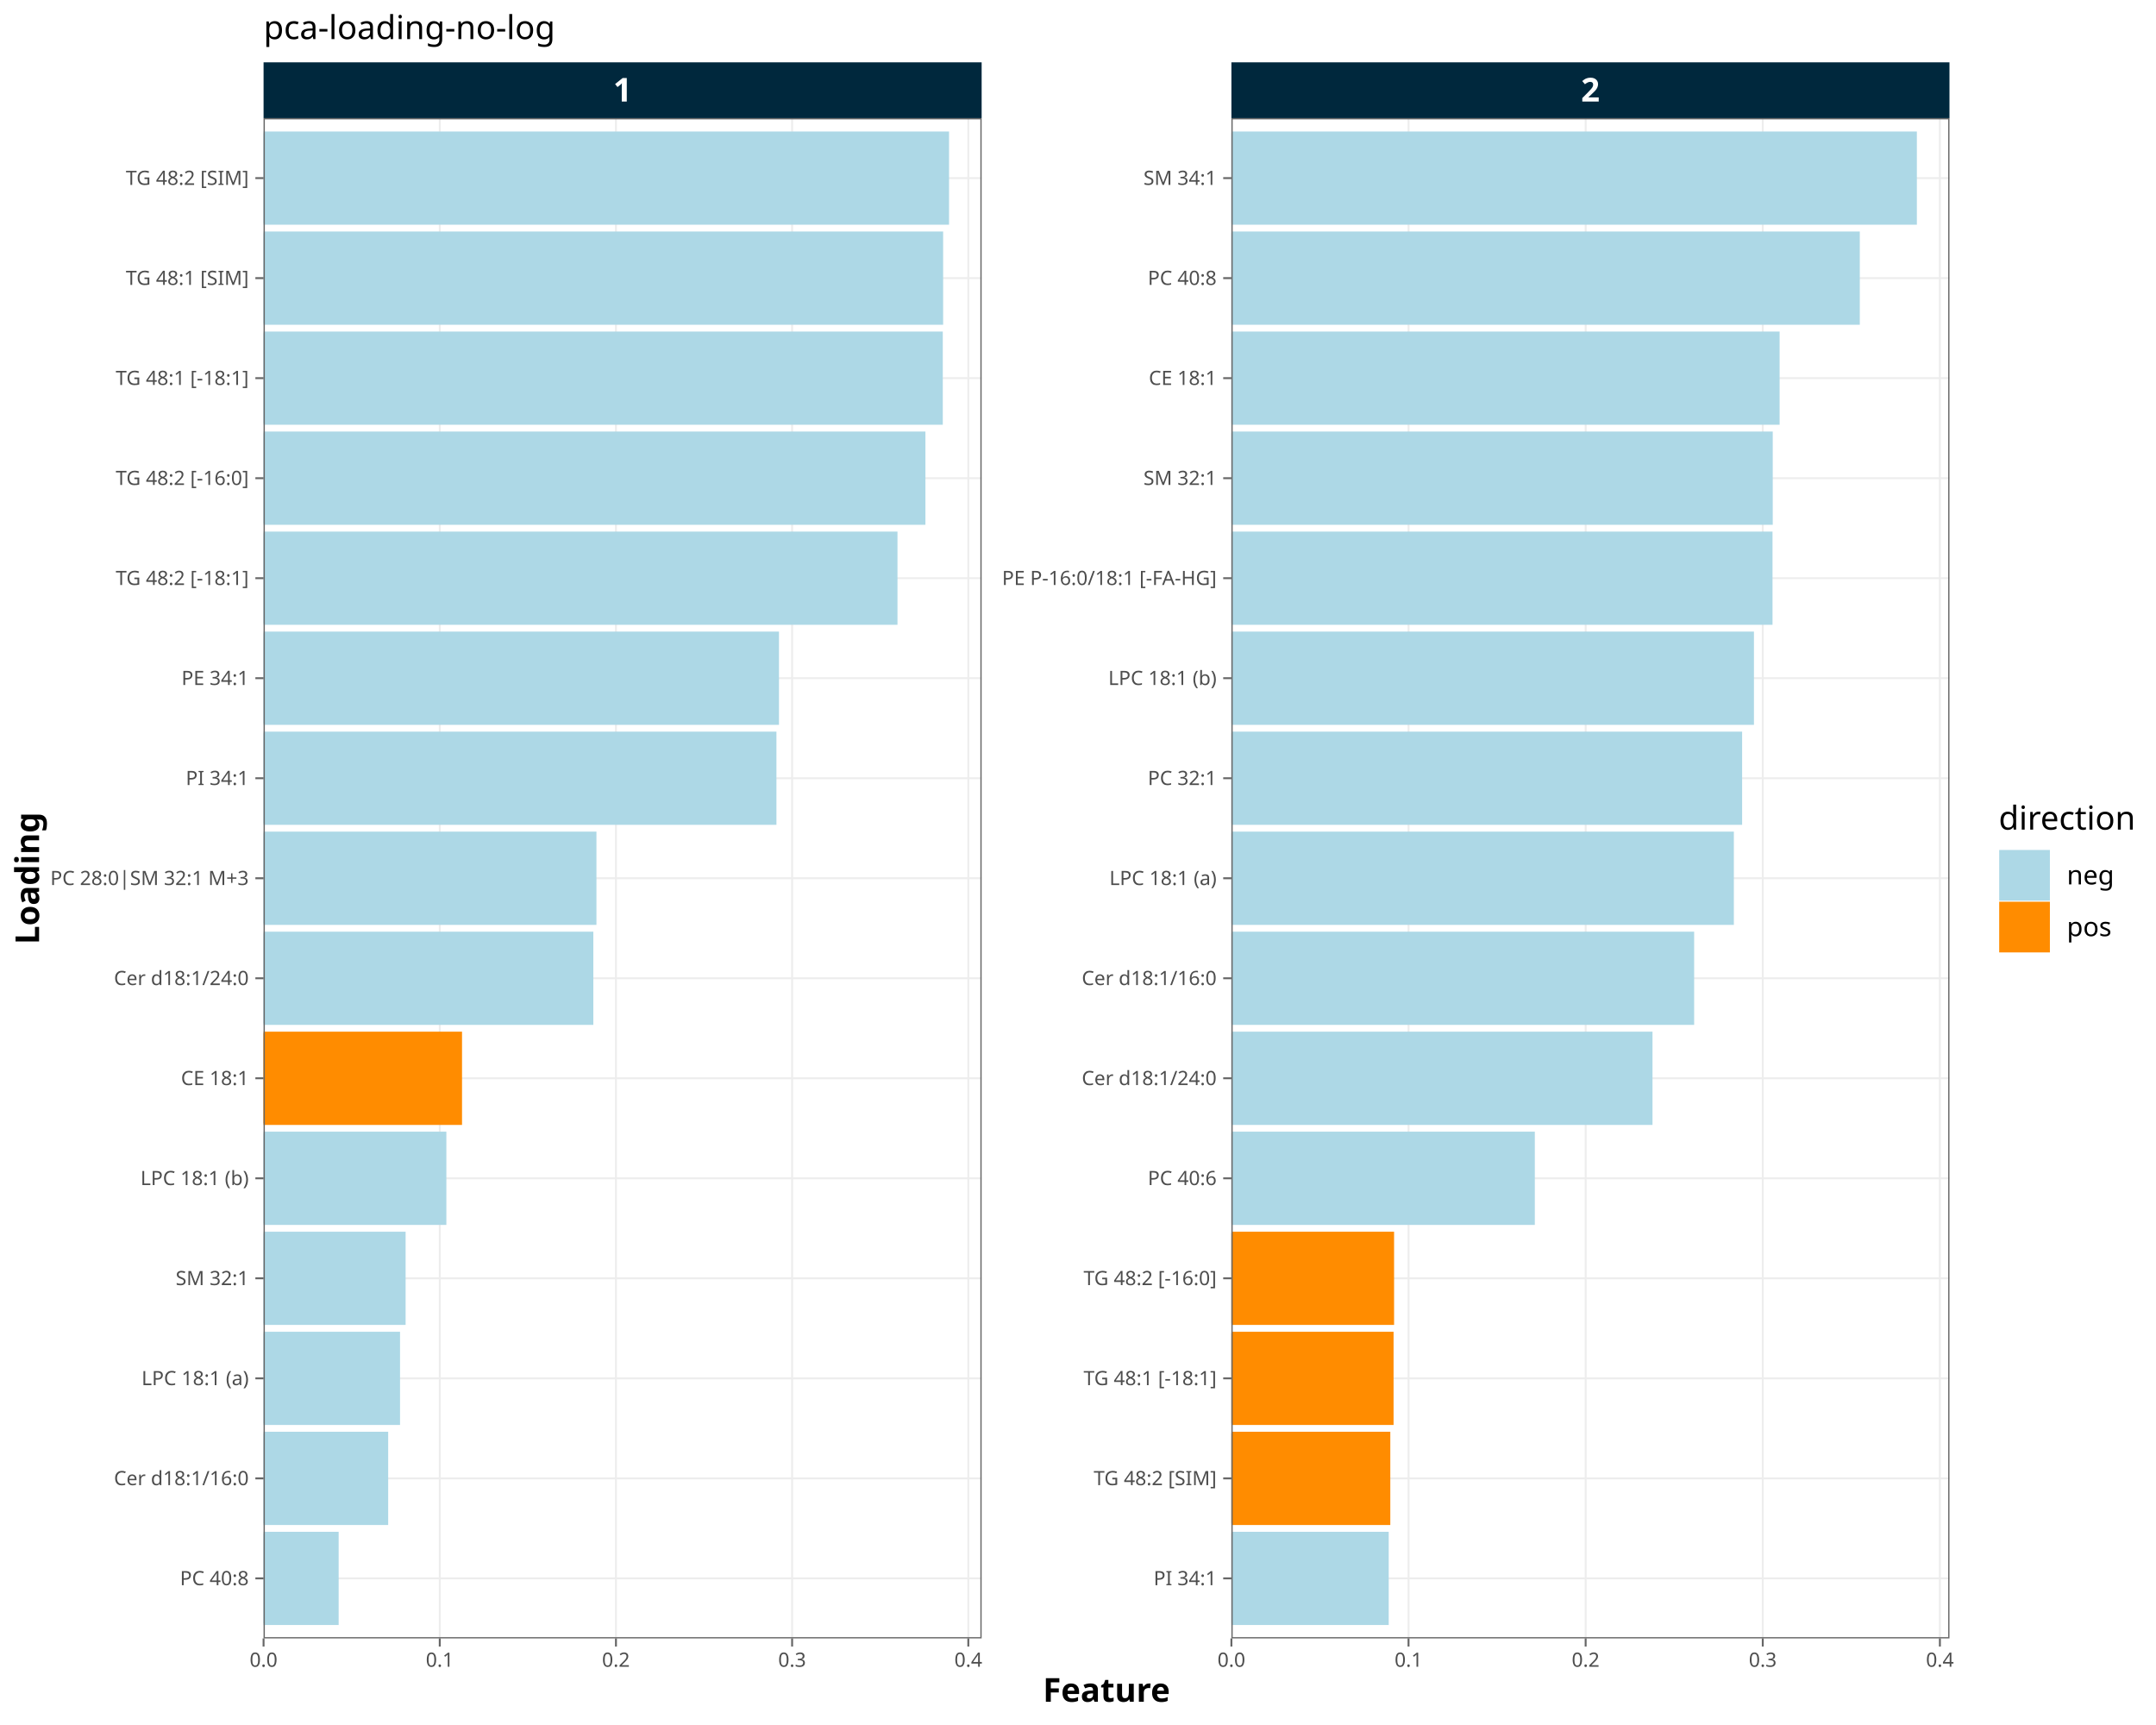
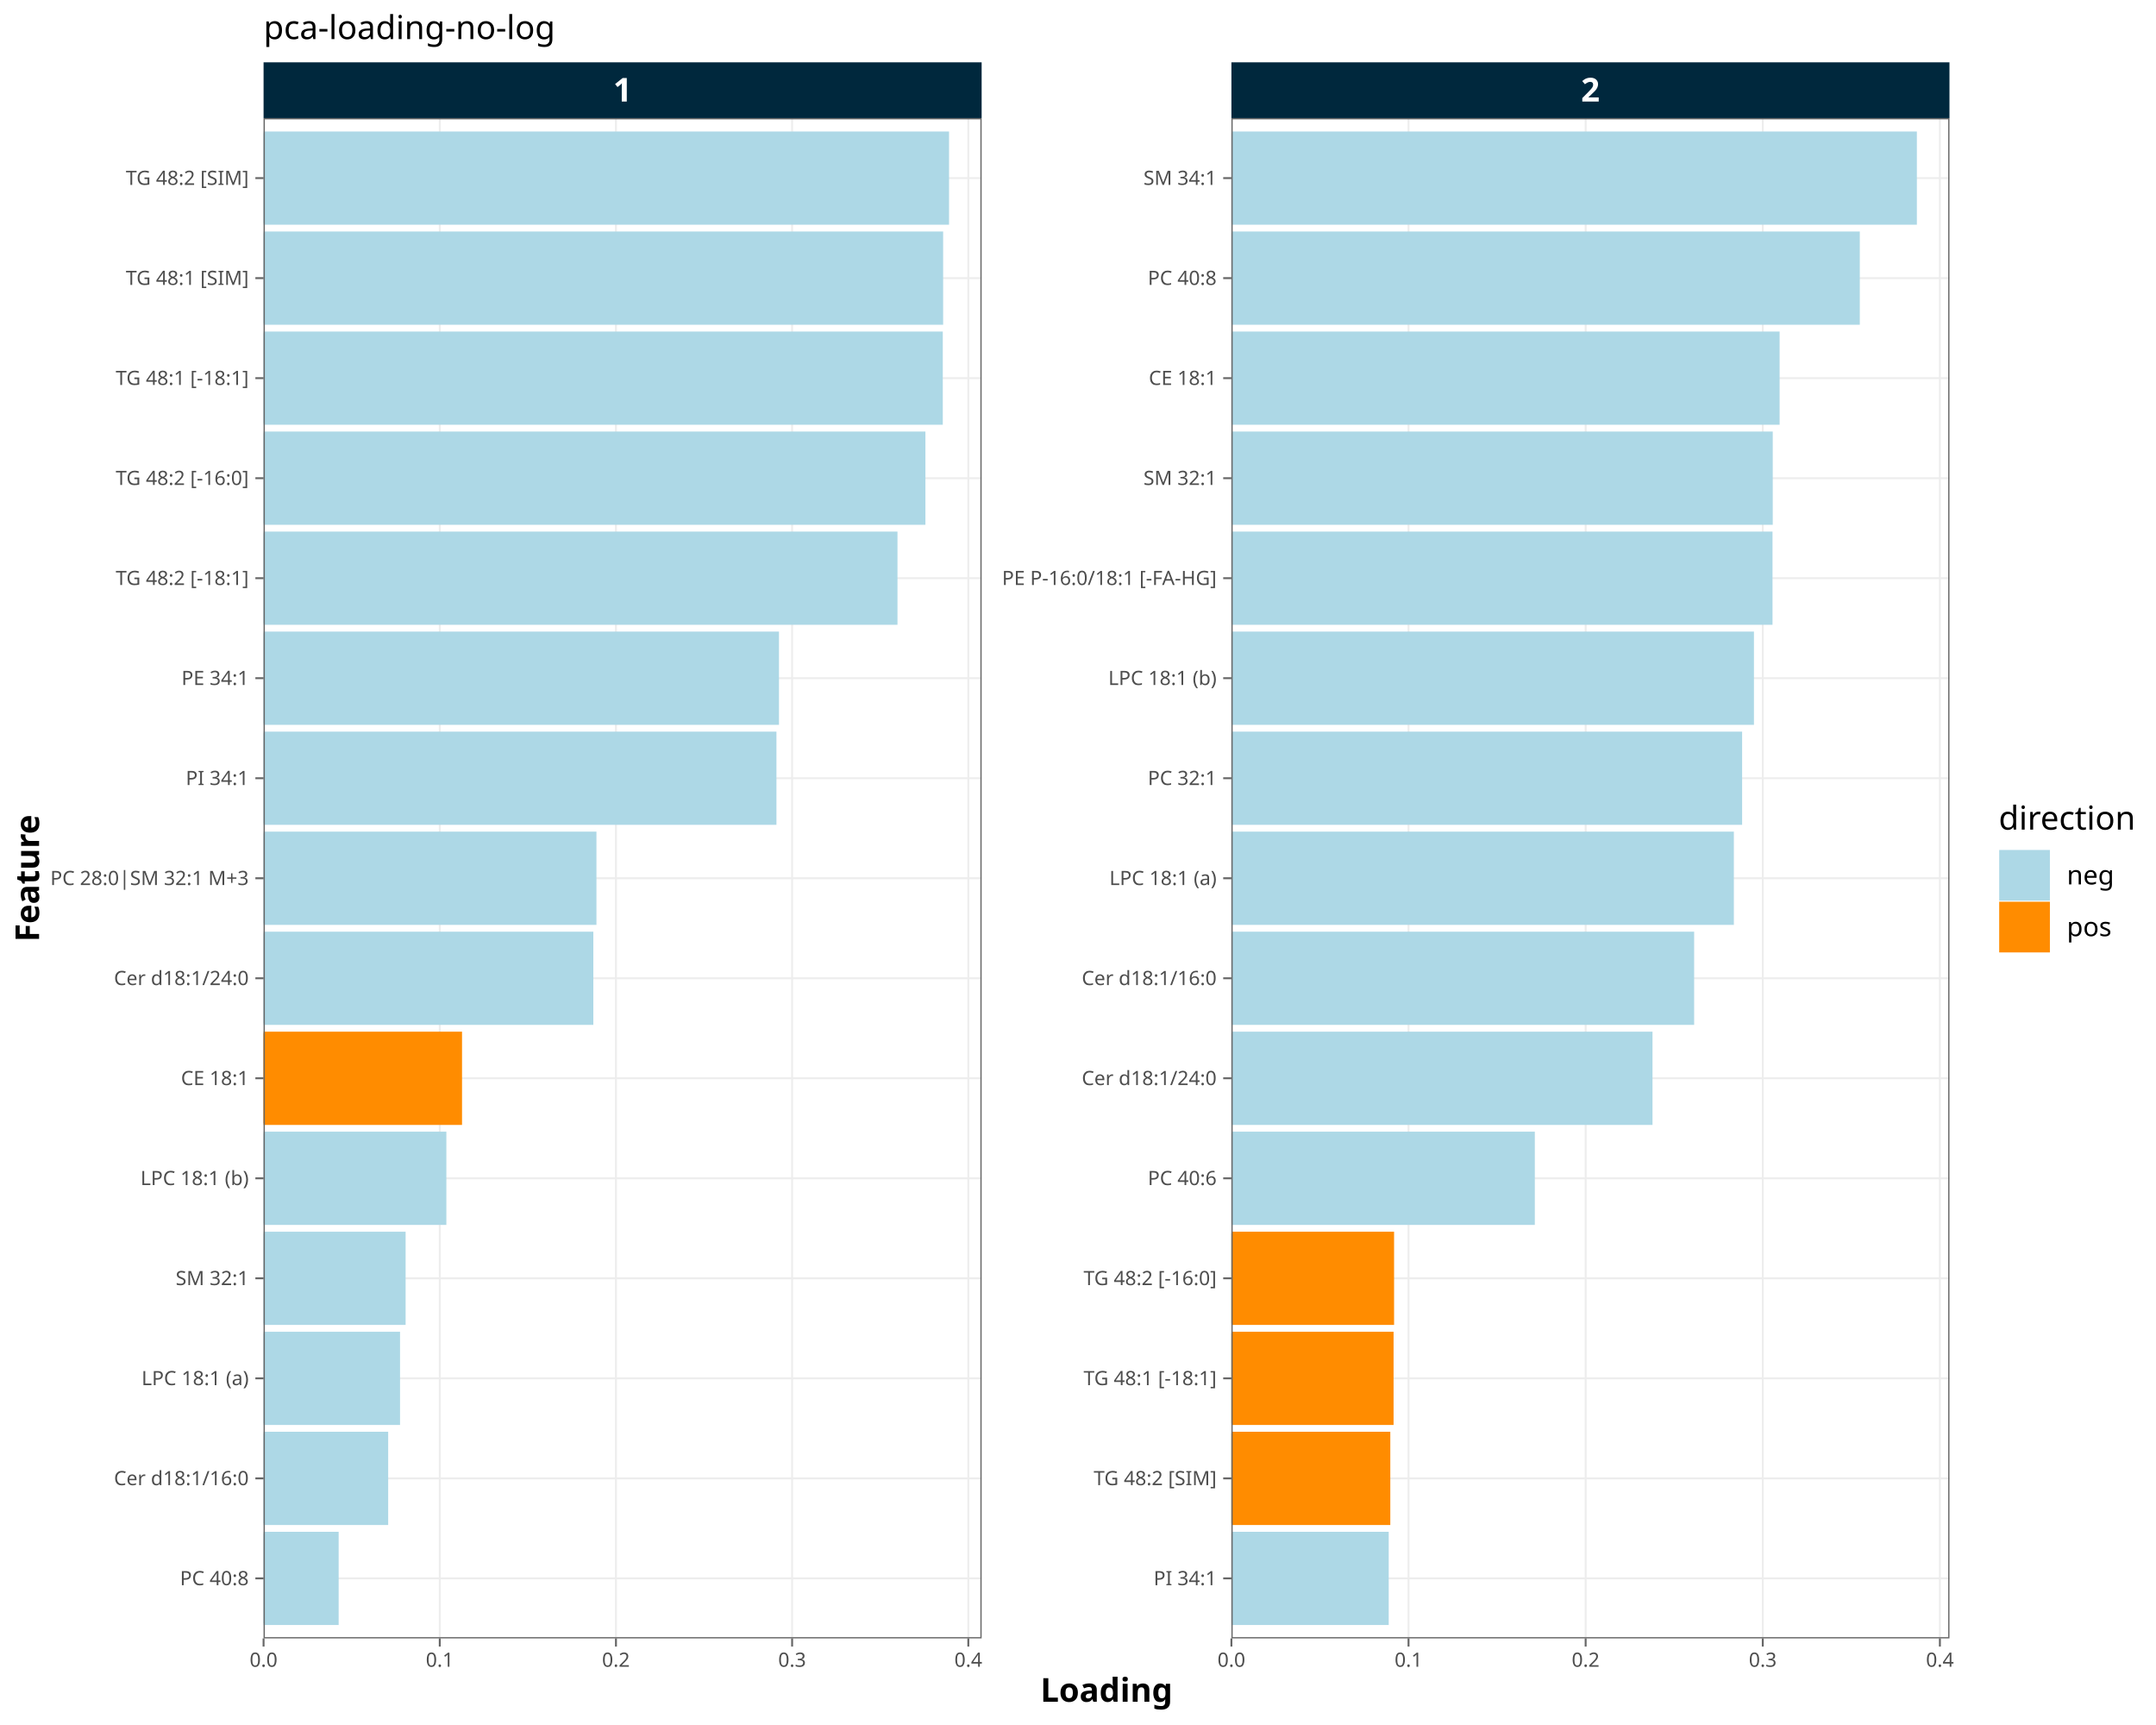
<svg xmlns="http://www.w3.org/2000/svg" class="svglite" data-engine-version="2.0" width="720.00pt" height="576.00pt" viewBox="0 0 720.00 576.00">
  <defs>
    <style type="text/css">
    .svglite line, .svglite polyline, .svglite polygon, .svglite path, .svglite rect, .svglite circle {
      fill: none;
      stroke: #000000;
      stroke-linecap: round;
      stroke-linejoin: round;
      stroke-miterlimit: 10.00;
    }
  </style>
  </defs>
  <rect width="100%" height="100%" style="stroke: none; fill: #FFFFFF;" />
  <defs>
    <clipPath id="cpMC4wMHw3MjAuMDB8MC4wMHw1NzYuMDA=">
      <rect x="0.00" y="0.00" width="720.00" height="576.00" />
    </clipPath>
  </defs>
  <g clip-path="url(#cpMC4wMHw3MjAuMDB8MC4wMHw1NzYuMDA=)">
    <rect x="0.00" y="0.00" width="720.00" height="576.00" style="stroke-width: 1.07; stroke: #FFFFFF; fill: #FFFFFF;" />
  </g>
  <defs>
    <clipPath id="cpODguMDJ8MzI3LjgxfDM5LjQzfDU0Ny4wOA==">
      <rect x="88.02" y="39.43" width="239.80" height="507.65" />
    </clipPath>
  </defs>
  <g clip-path="url(#cpODguMDJ8MzI3LjgxfDM5LjQzfDU0Ny4wOA==)">
    <rect x="88.02" y="39.43" width="239.80" height="507.65" style="stroke-width: 1.07; stroke: none; fill: #FFFFFF;" />
    <polyline points="88.02,59.47 327.81,59.47 " style="stroke-width: 0.64; stroke: #EDEDED; stroke-linecap: butt;" />
    <polyline points="88.02,92.87 327.81,92.87 " style="stroke-width: 0.64; stroke: #EDEDED; stroke-linecap: butt;" />
    <polyline points="88.02,126.27 327.81,126.27 " style="stroke-width: 0.64; stroke: #EDEDED; stroke-linecap: butt;" />
    <polyline points="88.02,159.67 327.81,159.67 " style="stroke-width: 0.64; stroke: #EDEDED; stroke-linecap: butt;" />
    <polyline points="88.02,193.06 327.81,193.06 " style="stroke-width: 0.64; stroke: #EDEDED; stroke-linecap: butt;" />
    <polyline points="88.02,226.46 327.81,226.46 " style="stroke-width: 0.64; stroke: #EDEDED; stroke-linecap: butt;" />
    <polyline points="88.02,259.86 327.81,259.86 " style="stroke-width: 0.64; stroke: #EDEDED; stroke-linecap: butt;" />
    <polyline points="88.02,293.26 327.81,293.26 " style="stroke-width: 0.64; stroke: #EDEDED; stroke-linecap: butt;" />
    <polyline points="88.02,326.66 327.81,326.66 " style="stroke-width: 0.64; stroke: #EDEDED; stroke-linecap: butt;" />
    <polyline points="88.02,360.05 327.81,360.05 " style="stroke-width: 0.64; stroke: #EDEDED; stroke-linecap: butt;" />
    <polyline points="88.02,393.45 327.81,393.45 " style="stroke-width: 0.64; stroke: #EDEDED; stroke-linecap: butt;" />
    <polyline points="88.02,426.85 327.81,426.85 " style="stroke-width: 0.64; stroke: #EDEDED; stroke-linecap: butt;" />
    <polyline points="88.02,460.25 327.81,460.25 " style="stroke-width: 0.64; stroke: #EDEDED; stroke-linecap: butt;" />
    <polyline points="88.02,493.65 327.81,493.65 " style="stroke-width: 0.64; stroke: #EDEDED; stroke-linecap: butt;" />
    <polyline points="88.02,527.04 327.81,527.04 " style="stroke-width: 0.64; stroke: #EDEDED; stroke-linecap: butt;" />
    <polyline points="88.02,547.08 88.02,39.43 " style="stroke-width: 0.64; stroke: #EDEDED; stroke-linecap: butt;" />
    <polyline points="146.86,547.08 146.86,39.43 " style="stroke-width: 0.64; stroke: #EDEDED; stroke-linecap: butt;" />
    <polyline points="205.70,547.08 205.70,39.43 " style="stroke-width: 0.64; stroke: #EDEDED; stroke-linecap: butt;" />
    <polyline points="264.53,547.08 264.53,39.43 " style="stroke-width: 0.64; stroke: #EDEDED; stroke-linecap: butt;" />
    <polyline points="323.37,547.08 323.37,39.43 " style="stroke-width: 0.64; stroke: #EDEDED; stroke-linecap: butt;" />
    <rect x="88.02" y="44.44" width="228.38" height="30.06" style="stroke-width: 1.07; stroke: #ADD8E6; stroke-linecap: butt; stroke-linejoin: miter; fill: #ADD8E6;" />
    <rect x="88.02" y="77.84" width="226.41" height="30.06" style="stroke-width: 1.07; stroke: #ADD8E6; stroke-linecap: butt; stroke-linejoin: miter; fill: #ADD8E6;" />
    <rect x="88.02" y="111.24" width="226.29" height="30.06" style="stroke-width: 1.07; stroke: #ADD8E6; stroke-linecap: butt; stroke-linejoin: miter; fill: #ADD8E6;" />
    <rect x="88.02" y="144.64" width="220.49" height="30.06" style="stroke-width: 1.07; stroke: #ADD8E6; stroke-linecap: butt; stroke-linejoin: miter; fill: #ADD8E6;" />
    <rect x="88.02" y="178.04" width="211.16" height="30.06" style="stroke-width: 1.07; stroke: #ADD8E6; stroke-linecap: butt; stroke-linejoin: miter; fill: #ADD8E6;" />
    <rect x="88.02" y="211.43" width="171.59" height="30.06" style="stroke-width: 1.07; stroke: #ADD8E6; stroke-linecap: butt; stroke-linejoin: miter; fill: #ADD8E6;" />
    <rect x="88.02" y="244.83" width="170.74" height="30.06" style="stroke-width: 1.07; stroke: #ADD8E6; stroke-linecap: butt; stroke-linejoin: miter; fill: #ADD8E6;" />
    <rect x="88.02" y="278.23" width="110.63" height="30.06" style="stroke-width: 1.07; stroke: #ADD8E6; stroke-linecap: butt; stroke-linejoin: miter; fill: #ADD8E6;" />
    <rect x="88.02" y="311.63" width="109.59" height="30.06" style="stroke-width: 1.07; stroke: #ADD8E6; stroke-linecap: butt; stroke-linejoin: miter; fill: #ADD8E6;" />
    <rect x="88.02" y="345.03" width="65.74" height="30.06" style="stroke-width: 1.07; stroke: #FF8C00; stroke-linecap: butt; stroke-linejoin: miter; fill: #FF8C00;" />
    <rect x="88.02" y="378.42" width="60.51" height="30.06" style="stroke-width: 1.07; stroke: #ADD8E6; stroke-linecap: butt; stroke-linejoin: miter; fill: #ADD8E6;" />
    <rect x="88.02" y="411.82" width="46.90" height="30.06" style="stroke-width: 1.07; stroke: #ADD8E6; stroke-linecap: butt; stroke-linejoin: miter; fill: #ADD8E6;" />
    <rect x="88.02" y="445.22" width="45.04" height="30.06" style="stroke-width: 1.07; stroke: #ADD8E6; stroke-linecap: butt; stroke-linejoin: miter; fill: #ADD8E6;" />
    <rect x="88.02" y="478.62" width="41.08" height="30.06" style="stroke-width: 1.07; stroke: #ADD8E6; stroke-linecap: butt; stroke-linejoin: miter; fill: #ADD8E6;" />
    <rect x="88.02" y="512.02" width="24.54" height="30.06" style="stroke-width: 1.07; stroke: #ADD8E6; stroke-linecap: butt; stroke-linejoin: miter; fill: #ADD8E6;" />
    <rect x="88.02" y="39.43" width="239.80" height="507.65" style="stroke-width: 0.85; stroke: #666666;" />
  </g>
  <g clip-path="url(#cpMC4wMHw3MjAuMDB8MC4wMHw1NzYuMDA=)">
</g>
  <defs>
    <clipPath id="cpNDExLjIzfDY1MS4wMnwzOS40M3w1NDcuMDg=">
      <rect x="411.23" y="39.43" width="239.80" height="507.65" />
    </clipPath>
  </defs>
  <g clip-path="url(#cpNDExLjIzfDY1MS4wMnwzOS40M3w1NDcuMDg=)">
    <rect x="411.23" y="39.43" width="239.80" height="507.65" style="stroke-width: 1.07; stroke: none; fill: #FFFFFF;" />
    <polyline points="411.23,59.47 651.02,59.47 " style="stroke-width: 0.64; stroke: #EDEDED; stroke-linecap: butt;" />
    <polyline points="411.23,92.87 651.02,92.87 " style="stroke-width: 0.64; stroke: #EDEDED; stroke-linecap: butt;" />
    <polyline points="411.23,126.27 651.02,126.27 " style="stroke-width: 0.64; stroke: #EDEDED; stroke-linecap: butt;" />
    <polyline points="411.23,159.67 651.02,159.67 " style="stroke-width: 0.64; stroke: #EDEDED; stroke-linecap: butt;" />
    <polyline points="411.23,193.06 651.02,193.06 " style="stroke-width: 0.64; stroke: #EDEDED; stroke-linecap: butt;" />
    <polyline points="411.23,226.46 651.02,226.46 " style="stroke-width: 0.64; stroke: #EDEDED; stroke-linecap: butt;" />
    <polyline points="411.23,259.86 651.02,259.86 " style="stroke-width: 0.64; stroke: #EDEDED; stroke-linecap: butt;" />
    <polyline points="411.23,293.26 651.02,293.26 " style="stroke-width: 0.64; stroke: #EDEDED; stroke-linecap: butt;" />
    <polyline points="411.23,326.66 651.02,326.66 " style="stroke-width: 0.64; stroke: #EDEDED; stroke-linecap: butt;" />
    <polyline points="411.23,360.05 651.02,360.05 " style="stroke-width: 0.64; stroke: #EDEDED; stroke-linecap: butt;" />
    <polyline points="411.23,393.45 651.02,393.45 " style="stroke-width: 0.64; stroke: #EDEDED; stroke-linecap: butt;" />
    <polyline points="411.23,426.85 651.02,426.85 " style="stroke-width: 0.64; stroke: #EDEDED; stroke-linecap: butt;" />
    <polyline points="411.23,460.25 651.02,460.25 " style="stroke-width: 0.64; stroke: #EDEDED; stroke-linecap: butt;" />
    <polyline points="411.23,493.65 651.02,493.65 " style="stroke-width: 0.64; stroke: #EDEDED; stroke-linecap: butt;" />
    <polyline points="411.23,527.04 651.02,527.04 " style="stroke-width: 0.64; stroke: #EDEDED; stroke-linecap: butt;" />
    <polyline points="411.23,547.08 411.23,39.43 " style="stroke-width: 0.64; stroke: #EDEDED; stroke-linecap: butt;" />
    <polyline points="470.38,547.08 470.38,39.43 " style="stroke-width: 0.64; stroke: #EDEDED; stroke-linecap: butt;" />
    <polyline points="529.53,547.08 529.53,39.43 " style="stroke-width: 0.64; stroke: #EDEDED; stroke-linecap: butt;" />
    <polyline points="588.68,547.08 588.68,39.43 " style="stroke-width: 0.64; stroke: #EDEDED; stroke-linecap: butt;" />
    <polyline points="647.83,547.08 647.83,39.43 " style="stroke-width: 0.64; stroke: #EDEDED; stroke-linecap: butt;" />
    <rect x="411.23" y="44.44" width="228.38" height="30.06" style="stroke-width: 1.07; stroke: #ADD8E6; stroke-linecap: butt; stroke-linejoin: miter; fill: #ADD8E6;" />
    <rect x="411.23" y="77.84" width="209.32" height="30.06" style="stroke-width: 1.07; stroke: #ADD8E6; stroke-linecap: butt; stroke-linejoin: miter; fill: #ADD8E6;" />
    <rect x="411.23" y="111.24" width="182.54" height="30.06" style="stroke-width: 1.07; stroke: #ADD8E6; stroke-linecap: butt; stroke-linejoin: miter; fill: #ADD8E6;" />
    <rect x="411.23" y="144.64" width="180.25" height="30.06" style="stroke-width: 1.07; stroke: #ADD8E6; stroke-linecap: butt; stroke-linejoin: miter; fill: #ADD8E6;" />
    <rect x="411.23" y="178.04" width="180.17" height="30.06" style="stroke-width: 1.07; stroke: #ADD8E6; stroke-linecap: butt; stroke-linejoin: miter; fill: #ADD8E6;" />
    <rect x="411.23" y="211.43" width="173.97" height="30.06" style="stroke-width: 1.07; stroke: #ADD8E6; stroke-linecap: butt; stroke-linejoin: miter; fill: #ADD8E6;" />
    <rect x="411.23" y="244.83" width="170.02" height="30.06" style="stroke-width: 1.07; stroke: #ADD8E6; stroke-linecap: butt; stroke-linejoin: miter; fill: #ADD8E6;" />
    <rect x="411.23" y="278.23" width="167.26" height="30.06" style="stroke-width: 1.07; stroke: #ADD8E6; stroke-linecap: butt; stroke-linejoin: miter; fill: #ADD8E6;" />
    <rect x="411.23" y="311.63" width="154.00" height="30.06" style="stroke-width: 1.07; stroke: #ADD8E6; stroke-linecap: butt; stroke-linejoin: miter; fill: #ADD8E6;" />
    <rect x="411.23" y="345.03" width="140.09" height="30.06" style="stroke-width: 1.07; stroke: #ADD8E6; stroke-linecap: butt; stroke-linejoin: miter; fill: #ADD8E6;" />
    <rect x="411.23" y="378.42" width="100.79" height="30.06" style="stroke-width: 1.07; stroke: #ADD8E6; stroke-linecap: butt; stroke-linejoin: miter; fill: #ADD8E6;" />
    <rect x="411.23" y="411.82" width="53.79" height="30.06" style="stroke-width: 1.07; stroke: #FF8C00; stroke-linecap: butt; stroke-linejoin: miter; fill: #FF8C00;" />
    <rect x="411.23" y="445.22" width="53.62" height="30.06" style="stroke-width: 1.07; stroke: #FF8C00; stroke-linecap: butt; stroke-linejoin: miter; fill: #FF8C00;" />
    <rect x="411.23" y="478.62" width="52.53" height="30.06" style="stroke-width: 1.07; stroke: #FF8C00; stroke-linecap: butt; stroke-linejoin: miter; fill: #FF8C00;" />
    <rect x="411.23" y="512.02" width="52.00" height="30.06" style="stroke-width: 1.07; stroke: #ADD8E6; stroke-linecap: butt; stroke-linejoin: miter; fill: #ADD8E6;" />
    <rect x="411.23" y="39.43" width="239.80" height="507.65" style="stroke-width: 0.85; stroke: #666666;" />
  </g>
  <g clip-path="url(#cpMC4wMHw3MjAuMDB8MC4wMHw1NzYuMDA=)">
</g>
  <defs>
    <clipPath id="cpODguMDJ8MzI3LjgxfDIwLjgxfDM5LjQz">
      <rect x="88.02" y="20.81" width="239.80" height="18.62" />
    </clipPath>
  </defs>
  <g clip-path="url(#cpODguMDJ8MzI3LjgxfDIwLjgxfDM5LjQz)">
    <rect x="88.02" y="20.81" width="239.80" height="18.62" style="stroke-width: 1.07; stroke: none; fill: #00283D;" />
    <text x="207.91" y="33.91" text-anchor="middle" style="font-size: 11.00px; font-weight: bold; fill: #FFFFFF; font-family: sans;" textLength="6.12px" lengthAdjust="spacingAndGlyphs">1</text>
  </g>
  <g clip-path="url(#cpMC4wMHw3MjAuMDB8MC4wMHw1NzYuMDA=)">
</g>
  <defs>
    <clipPath id="cpNDExLjIzfDY1MS4wMnwyMC44MXwzOS40Mw==">
      <rect x="411.23" y="20.81" width="239.80" height="18.62" />
    </clipPath>
  </defs>
  <g clip-path="url(#cpNDExLjIzfDY1MS4wMnwyMC44MXwzOS40Mw==)">
    <rect x="411.23" y="20.81" width="239.80" height="18.62" style="stroke-width: 1.07; stroke: none; fill: #00283D;" />
    <text x="531.12" y="33.91" text-anchor="middle" style="font-size: 11.00px; font-weight: bold; fill: #FFFFFF; font-family: sans;" textLength="6.12px" lengthAdjust="spacingAndGlyphs">2</text>
  </g>
  <g clip-path="url(#cpMC4wMHw3MjAuMDB8MC4wMHw1NzYuMDA=)">
    <polyline points="88.02,549.82 88.02,547.08 " style="stroke-width: 0.64; stroke: #666666; stroke-linecap: butt;" />
    <polyline points="146.86,549.82 146.86,547.08 " style="stroke-width: 0.64; stroke: #666666; stroke-linecap: butt;" />
    <polyline points="205.70,549.82 205.70,547.08 " style="stroke-width: 0.64; stroke: #666666; stroke-linecap: butt;" />
    <polyline points="264.53,549.82 264.53,547.08 " style="stroke-width: 0.64; stroke: #666666; stroke-linecap: butt;" />
    <polyline points="323.37,549.82 323.37,547.08 " style="stroke-width: 0.64; stroke: #666666; stroke-linecap: butt;" />
    <text x="88.02" y="556.56" text-anchor="middle" style="font-size: 6.60px; fill: #4D4D4D; font-family: sans;" textLength="9.18px" lengthAdjust="spacingAndGlyphs">0.0</text>
    <text x="146.86" y="556.56" text-anchor="middle" style="font-size: 6.60px; fill: #4D4D4D; font-family: sans;" textLength="9.18px" lengthAdjust="spacingAndGlyphs">0.1</text>
    <text x="205.70" y="556.56" text-anchor="middle" style="font-size: 6.60px; fill: #4D4D4D; font-family: sans;" textLength="9.18px" lengthAdjust="spacingAndGlyphs">0.2</text>
    <text x="264.53" y="556.56" text-anchor="middle" style="font-size: 6.60px; fill: #4D4D4D; font-family: sans;" textLength="9.18px" lengthAdjust="spacingAndGlyphs">0.3</text>
    <text x="323.37" y="556.56" text-anchor="middle" style="font-size: 6.60px; fill: #4D4D4D; font-family: sans;" textLength="9.18px" lengthAdjust="spacingAndGlyphs">0.4</text>
    <polyline points="411.23,549.82 411.23,547.08 " style="stroke-width: 0.64; stroke: #666666; stroke-linecap: butt;" />
    <polyline points="470.38,549.82 470.38,547.08 " style="stroke-width: 0.64; stroke: #666666; stroke-linecap: butt;" />
    <polyline points="529.53,549.82 529.53,547.08 " style="stroke-width: 0.64; stroke: #666666; stroke-linecap: butt;" />
    <polyline points="588.68,549.82 588.68,547.08 " style="stroke-width: 0.64; stroke: #666666; stroke-linecap: butt;" />
    <polyline points="647.83,549.82 647.83,547.08 " style="stroke-width: 0.64; stroke: #666666; stroke-linecap: butt;" />
    <text x="411.23" y="556.56" text-anchor="middle" style="font-size: 6.60px; fill: #4D4D4D; font-family: sans;" textLength="9.18px" lengthAdjust="spacingAndGlyphs">0.0</text>
    <text x="470.38" y="556.56" text-anchor="middle" style="font-size: 6.60px; fill: #4D4D4D; font-family: sans;" textLength="9.18px" lengthAdjust="spacingAndGlyphs">0.1</text>
    <text x="529.53" y="556.56" text-anchor="middle" style="font-size: 6.60px; fill: #4D4D4D; font-family: sans;" textLength="9.18px" lengthAdjust="spacingAndGlyphs">0.2</text>
    <text x="588.68" y="556.56" text-anchor="middle" style="font-size: 6.60px; fill: #4D4D4D; font-family: sans;" textLength="9.18px" lengthAdjust="spacingAndGlyphs">0.3</text>
    <text x="647.83" y="556.56" text-anchor="middle" style="font-size: 6.60px; fill: #4D4D4D; font-family: sans;" textLength="9.18px" lengthAdjust="spacingAndGlyphs">0.4</text>
    <text x="406.29" y="61.74" text-anchor="end" style="font-size: 6.60px; fill: #4D4D4D; font-family: sans;" textLength="24.58px" lengthAdjust="spacingAndGlyphs">SM 34:1</text>
    <text x="406.29" y="95.14" text-anchor="end" style="font-size: 6.60px; fill: #4D4D4D; font-family: sans;" textLength="23.85px" lengthAdjust="spacingAndGlyphs">PC 40:8</text>
    <text x="406.29" y="128.54" text-anchor="end" style="font-size: 6.60px; fill: #4D4D4D; font-family: sans;" textLength="23.85px" lengthAdjust="spacingAndGlyphs">CE 18:1</text>
    <text x="406.29" y="161.94" text-anchor="end" style="font-size: 6.60px; fill: #4D4D4D; font-family: sans;" textLength="24.58px" lengthAdjust="spacingAndGlyphs">SM 32:1</text>
    <text x="406.29" y="195.34" text-anchor="end" style="font-size: 6.60px; fill: #4D4D4D; font-family: sans;" textLength="73.00px" lengthAdjust="spacingAndGlyphs">PE P-16:0/18:1 [-FA-HG]</text>
    <text x="406.29" y="228.73" text-anchor="end" style="font-size: 6.60px; fill: #4D4D4D; font-family: sans;" textLength="37.42px" lengthAdjust="spacingAndGlyphs">LPC 18:1 (b)</text>
    <text x="406.29" y="262.13" text-anchor="end" style="font-size: 6.60px; fill: #4D4D4D; font-family: sans;" textLength="23.85px" lengthAdjust="spacingAndGlyphs">PC 32:1</text>
    <text x="406.29" y="295.53" text-anchor="end" style="font-size: 6.60px; fill: #4D4D4D; font-family: sans;" textLength="37.42px" lengthAdjust="spacingAndGlyphs">LPC 18:1 (a)</text>
    <text x="406.29" y="328.93" text-anchor="end" style="font-size: 6.60px; fill: #4D4D4D; font-family: sans;" textLength="43.67px" lengthAdjust="spacingAndGlyphs">Cer d18:1/16:0</text>
    <text x="406.29" y="362.33" text-anchor="end" style="font-size: 6.60px; fill: #4D4D4D; font-family: sans;" textLength="43.67px" lengthAdjust="spacingAndGlyphs">Cer d18:1/24:0</text>
    <text x="406.29" y="395.72" text-anchor="end" style="font-size: 6.60px; fill: #4D4D4D; font-family: sans;" textLength="23.85px" lengthAdjust="spacingAndGlyphs">PC 40:6</text>
    <text x="406.29" y="429.12" text-anchor="end" style="font-size: 6.60px; fill: #4D4D4D; font-family: sans;" textLength="44.39px" lengthAdjust="spacingAndGlyphs">TG 48:2 [-16:0]</text>
    <text x="406.29" y="462.52" text-anchor="end" style="font-size: 6.60px; fill: #4D4D4D; font-family: sans;" textLength="44.39px" lengthAdjust="spacingAndGlyphs">TG 48:1 [-18:1]</text>
    <text x="406.29" y="495.92" text-anchor="end" style="font-size: 6.60px; fill: #4D4D4D; font-family: sans;" textLength="41.08px" lengthAdjust="spacingAndGlyphs">TG 48:2 [SIM]</text>
    <text x="406.29" y="529.32" text-anchor="end" style="font-size: 6.60px; fill: #4D4D4D; font-family: sans;" textLength="20.92px" lengthAdjust="spacingAndGlyphs">PI 34:1</text>
    <polyline points="408.49,59.47 411.23,59.47 " style="stroke-width: 0.64; stroke: #666666; stroke-linecap: butt;" />
    <polyline points="408.49,92.87 411.23,92.87 " style="stroke-width: 0.64; stroke: #666666; stroke-linecap: butt;" />
    <polyline points="408.49,126.27 411.23,126.27 " style="stroke-width: 0.64; stroke: #666666; stroke-linecap: butt;" />
    <polyline points="408.49,159.67 411.23,159.67 " style="stroke-width: 0.64; stroke: #666666; stroke-linecap: butt;" />
    <polyline points="408.49,193.06 411.23,193.06 " style="stroke-width: 0.64; stroke: #666666; stroke-linecap: butt;" />
    <polyline points="408.49,226.46 411.23,226.46 " style="stroke-width: 0.64; stroke: #666666; stroke-linecap: butt;" />
    <polyline points="408.49,259.86 411.23,259.86 " style="stroke-width: 0.64; stroke: #666666; stroke-linecap: butt;" />
    <polyline points="408.49,293.26 411.23,293.26 " style="stroke-width: 0.64; stroke: #666666; stroke-linecap: butt;" />
    <polyline points="408.49,326.66 411.23,326.66 " style="stroke-width: 0.64; stroke: #666666; stroke-linecap: butt;" />
    <polyline points="408.49,360.05 411.23,360.05 " style="stroke-width: 0.64; stroke: #666666; stroke-linecap: butt;" />
    <polyline points="408.49,393.45 411.23,393.45 " style="stroke-width: 0.64; stroke: #666666; stroke-linecap: butt;" />
    <polyline points="408.49,426.85 411.23,426.85 " style="stroke-width: 0.64; stroke: #666666; stroke-linecap: butt;" />
    <polyline points="408.49,460.25 411.23,460.25 " style="stroke-width: 0.64; stroke: #666666; stroke-linecap: butt;" />
    <polyline points="408.49,493.65 411.23,493.65 " style="stroke-width: 0.64; stroke: #666666; stroke-linecap: butt;" />
    <polyline points="408.49,527.04 411.23,527.04 " style="stroke-width: 0.64; stroke: #666666; stroke-linecap: butt;" />
    <text x="83.08" y="61.74" text-anchor="end" style="font-size: 6.60px; fill: #4D4D4D; font-family: sans;" textLength="41.08px" lengthAdjust="spacingAndGlyphs">TG 48:2 [SIM]</text>
    <text x="83.08" y="95.14" text-anchor="end" style="font-size: 6.60px; fill: #4D4D4D; font-family: sans;" textLength="41.08px" lengthAdjust="spacingAndGlyphs">TG 48:1 [SIM]</text>
    <text x="83.08" y="128.54" text-anchor="end" style="font-size: 6.60px; fill: #4D4D4D; font-family: sans;" textLength="44.39px" lengthAdjust="spacingAndGlyphs">TG 48:1 [-18:1]</text>
    <text x="83.08" y="161.94" text-anchor="end" style="font-size: 6.60px; fill: #4D4D4D; font-family: sans;" textLength="44.39px" lengthAdjust="spacingAndGlyphs">TG 48:2 [-16:0]</text>
    <text x="83.08" y="195.34" text-anchor="end" style="font-size: 6.60px; fill: #4D4D4D; font-family: sans;" textLength="44.39px" lengthAdjust="spacingAndGlyphs">TG 48:2 [-18:1]</text>
    <text x="83.08" y="228.73" text-anchor="end" style="font-size: 6.60px; fill: #4D4D4D; font-family: sans;" textLength="23.49px" lengthAdjust="spacingAndGlyphs">PE 34:1</text>
    <text x="83.08" y="262.13" text-anchor="end" style="font-size: 6.60px; fill: #4D4D4D; font-family: sans;" textLength="20.92px" lengthAdjust="spacingAndGlyphs">PI 34:1</text>
    <text x="83.08" y="295.53" text-anchor="end" style="font-size: 6.60px; fill: #4D4D4D; font-family: sans;" textLength="65.01px" lengthAdjust="spacingAndGlyphs">PC 28:0|SM 32:1 M+3</text>
    <text x="83.08" y="328.93" text-anchor="end" style="font-size: 6.60px; fill: #4D4D4D; font-family: sans;" textLength="43.67px" lengthAdjust="spacingAndGlyphs">Cer d18:1/24:0</text>
    <text x="83.08" y="362.33" text-anchor="end" style="font-size: 6.60px; fill: #4D4D4D; font-family: sans;" textLength="23.85px" lengthAdjust="spacingAndGlyphs">CE 18:1</text>
    <text x="83.08" y="395.72" text-anchor="end" style="font-size: 6.60px; fill: #4D4D4D; font-family: sans;" textLength="37.42px" lengthAdjust="spacingAndGlyphs">LPC 18:1 (b)</text>
    <text x="83.08" y="429.12" text-anchor="end" style="font-size: 6.60px; fill: #4D4D4D; font-family: sans;" textLength="24.58px" lengthAdjust="spacingAndGlyphs">SM 32:1</text>
    <text x="83.08" y="462.52" text-anchor="end" style="font-size: 6.60px; fill: #4D4D4D; font-family: sans;" textLength="37.42px" lengthAdjust="spacingAndGlyphs">LPC 18:1 (a)</text>
    <text x="83.08" y="495.92" text-anchor="end" style="font-size: 6.60px; fill: #4D4D4D; font-family: sans;" textLength="43.67px" lengthAdjust="spacingAndGlyphs">Cer d18:1/16:0</text>
    <text x="83.08" y="529.32" text-anchor="end" style="font-size: 6.60px; fill: #4D4D4D; font-family: sans;" textLength="23.85px" lengthAdjust="spacingAndGlyphs">PC 40:8</text>
    <polyline points="85.28,59.47 88.02,59.47 " style="stroke-width: 0.64; stroke: #666666; stroke-linecap: butt;" />
    <polyline points="85.28,92.87 88.02,92.87 " style="stroke-width: 0.64; stroke: #666666; stroke-linecap: butt;" />
    <polyline points="85.28,126.27 88.02,126.27 " style="stroke-width: 0.64; stroke: #666666; stroke-linecap: butt;" />
    <polyline points="85.28,159.67 88.02,159.67 " style="stroke-width: 0.64; stroke: #666666; stroke-linecap: butt;" />
    <polyline points="85.28,193.06 88.02,193.06 " style="stroke-width: 0.64; stroke: #666666; stroke-linecap: butt;" />
    <polyline points="85.28,226.46 88.02,226.46 " style="stroke-width: 0.64; stroke: #666666; stroke-linecap: butt;" />
    <polyline points="85.28,259.86 88.02,259.86 " style="stroke-width: 0.64; stroke: #666666; stroke-linecap: butt;" />
    <polyline points="85.28,293.26 88.02,293.26 " style="stroke-width: 0.64; stroke: #666666; stroke-linecap: butt;" />
    <polyline points="85.28,326.66 88.02,326.66 " style="stroke-width: 0.64; stroke: #666666; stroke-linecap: butt;" />
    <polyline points="85.28,360.05 88.02,360.05 " style="stroke-width: 0.64; stroke: #666666; stroke-linecap: butt;" />
    <polyline points="85.28,393.45 88.02,393.45 " style="stroke-width: 0.64; stroke: #666666; stroke-linecap: butt;" />
    <polyline points="85.28,426.85 88.02,426.85 " style="stroke-width: 0.64; stroke: #666666; stroke-linecap: butt;" />
    <polyline points="85.28,460.25 88.02,460.25 " style="stroke-width: 0.64; stroke: #666666; stroke-linecap: butt;" />
    <polyline points="85.28,493.65 88.02,493.65 " style="stroke-width: 0.64; stroke: #666666; stroke-linecap: butt;" />
    <polyline points="85.28,527.04 88.02,527.04 " style="stroke-width: 0.64; stroke: #666666; stroke-linecap: butt;" />
-     <text x="369.52" y="568.24" text-anchor="middle" style="font-size: 11.00px; font-weight: bold; font-family: sans;" textLength="37.91px" lengthAdjust="spacingAndGlyphs">Feature</text>
-     <text transform="translate(13.05,293.26) rotate(-90)" text-anchor="middle" style="font-size: 11.00px; font-weight: bold; font-family: sans;" textLength="39.15px" lengthAdjust="spacingAndGlyphs">Loading</text>
+     <text x="369.52" y="568.24" text-anchor="middle" style="font-size: 11.00px; font-weight: bold; font-family: sans;" textLength="39.15px" lengthAdjust="spacingAndGlyphs">Loading</text>
+     <text transform="translate(13.05,293.26) rotate(-90)" text-anchor="middle" style="font-size: 11.00px; font-weight: bold; font-family: sans;" textLength="37.91px" lengthAdjust="spacingAndGlyphs">Feature</text>
    <rect x="661.98" y="262.83" width="52.54" height="60.85" style="stroke-width: 1.07; stroke: none; fill: #FFFFFF;" />
    <text x="667.46" y="277.02" style="font-size: 11.00px; font-family: sans;" textLength="41.58px" lengthAdjust="spacingAndGlyphs">direction</text>
    <rect x="667.46" y="283.65" width="17.28" height="17.28" style="stroke-width: 1.07; stroke: none; fill: #FFFFFF;" />
    <rect x="668.17" y="284.35" width="15.86" height="15.86" style="stroke-width: 1.07; stroke: #ADD8E6; stroke-linecap: butt; stroke-linejoin: miter; fill: #ADD8E6;" />
    <rect x="667.46" y="300.93" width="17.28" height="17.28" style="stroke-width: 1.07; stroke: none; fill: #FFFFFF;" />
    <rect x="668.17" y="301.63" width="15.86" height="15.86" style="stroke-width: 1.07; stroke: #FF8C00; stroke-linecap: butt; stroke-linejoin: miter; fill: #FF8C00;" />
    <text x="690.22" y="295.31" style="font-size: 8.80px; font-family: sans;" textLength="14.68px" lengthAdjust="spacingAndGlyphs">neg</text>
    <text x="690.22" y="312.59" style="font-size: 8.80px; font-family: sans;" textLength="14.19px" lengthAdjust="spacingAndGlyphs">pos</text>
    <text x="88.02" y="13.05" style="font-size: 11.00px; font-family: sans;" textLength="91.12px" lengthAdjust="spacingAndGlyphs">pca-loading-no-log</text>
  </g>
</svg>
